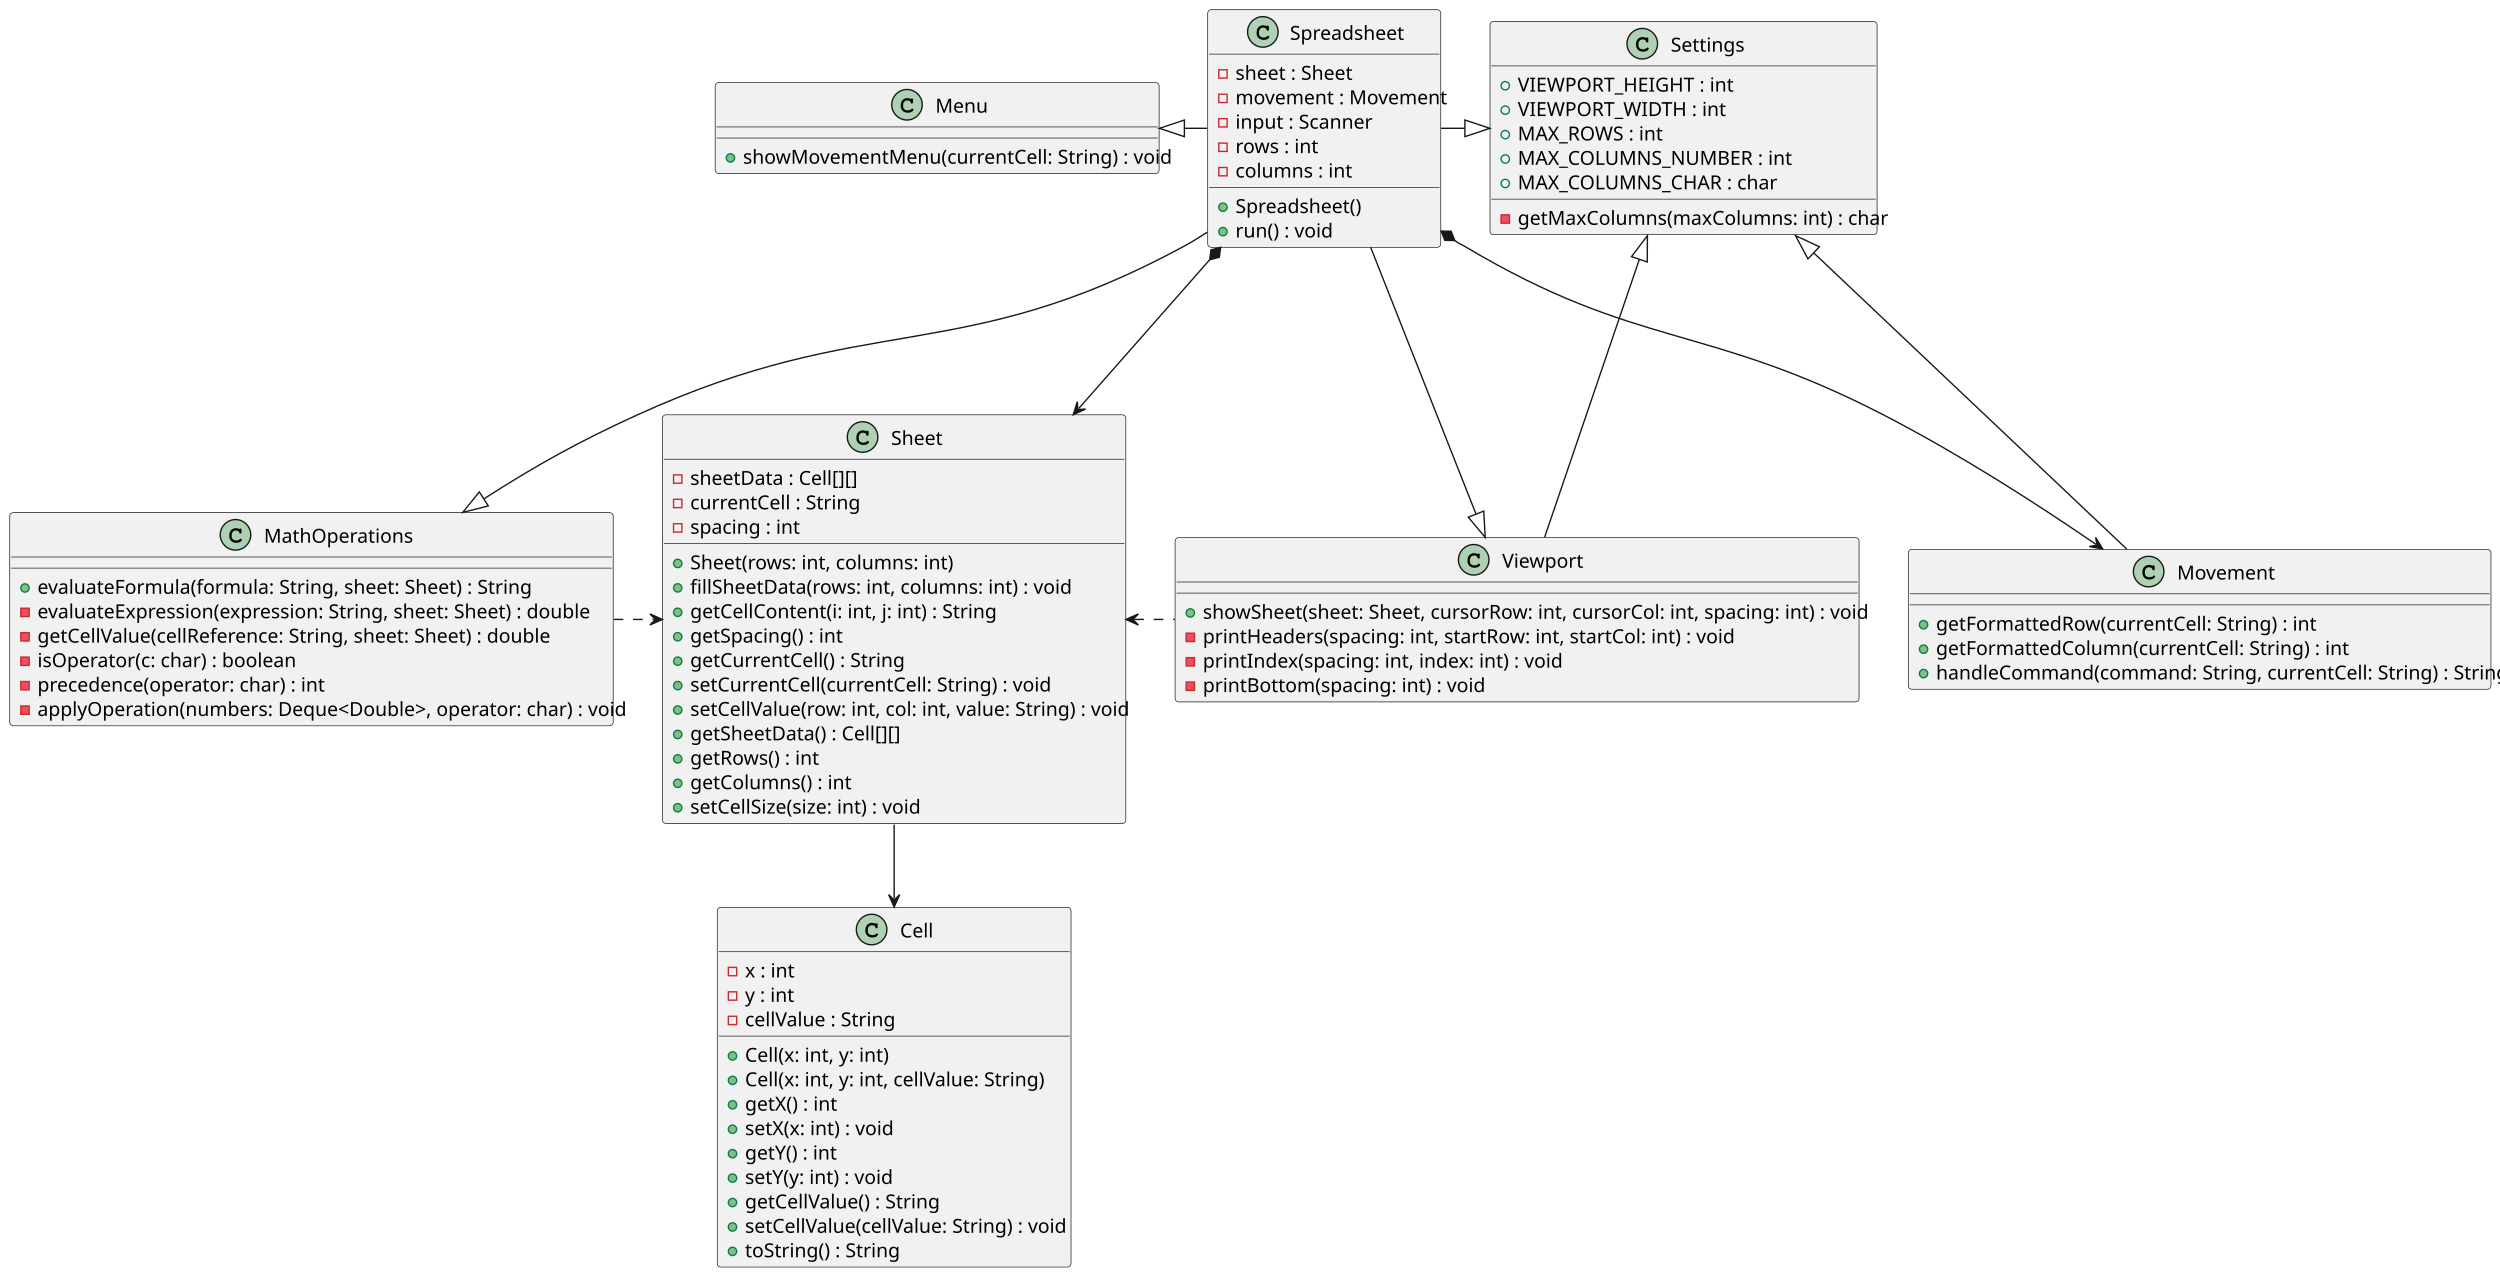
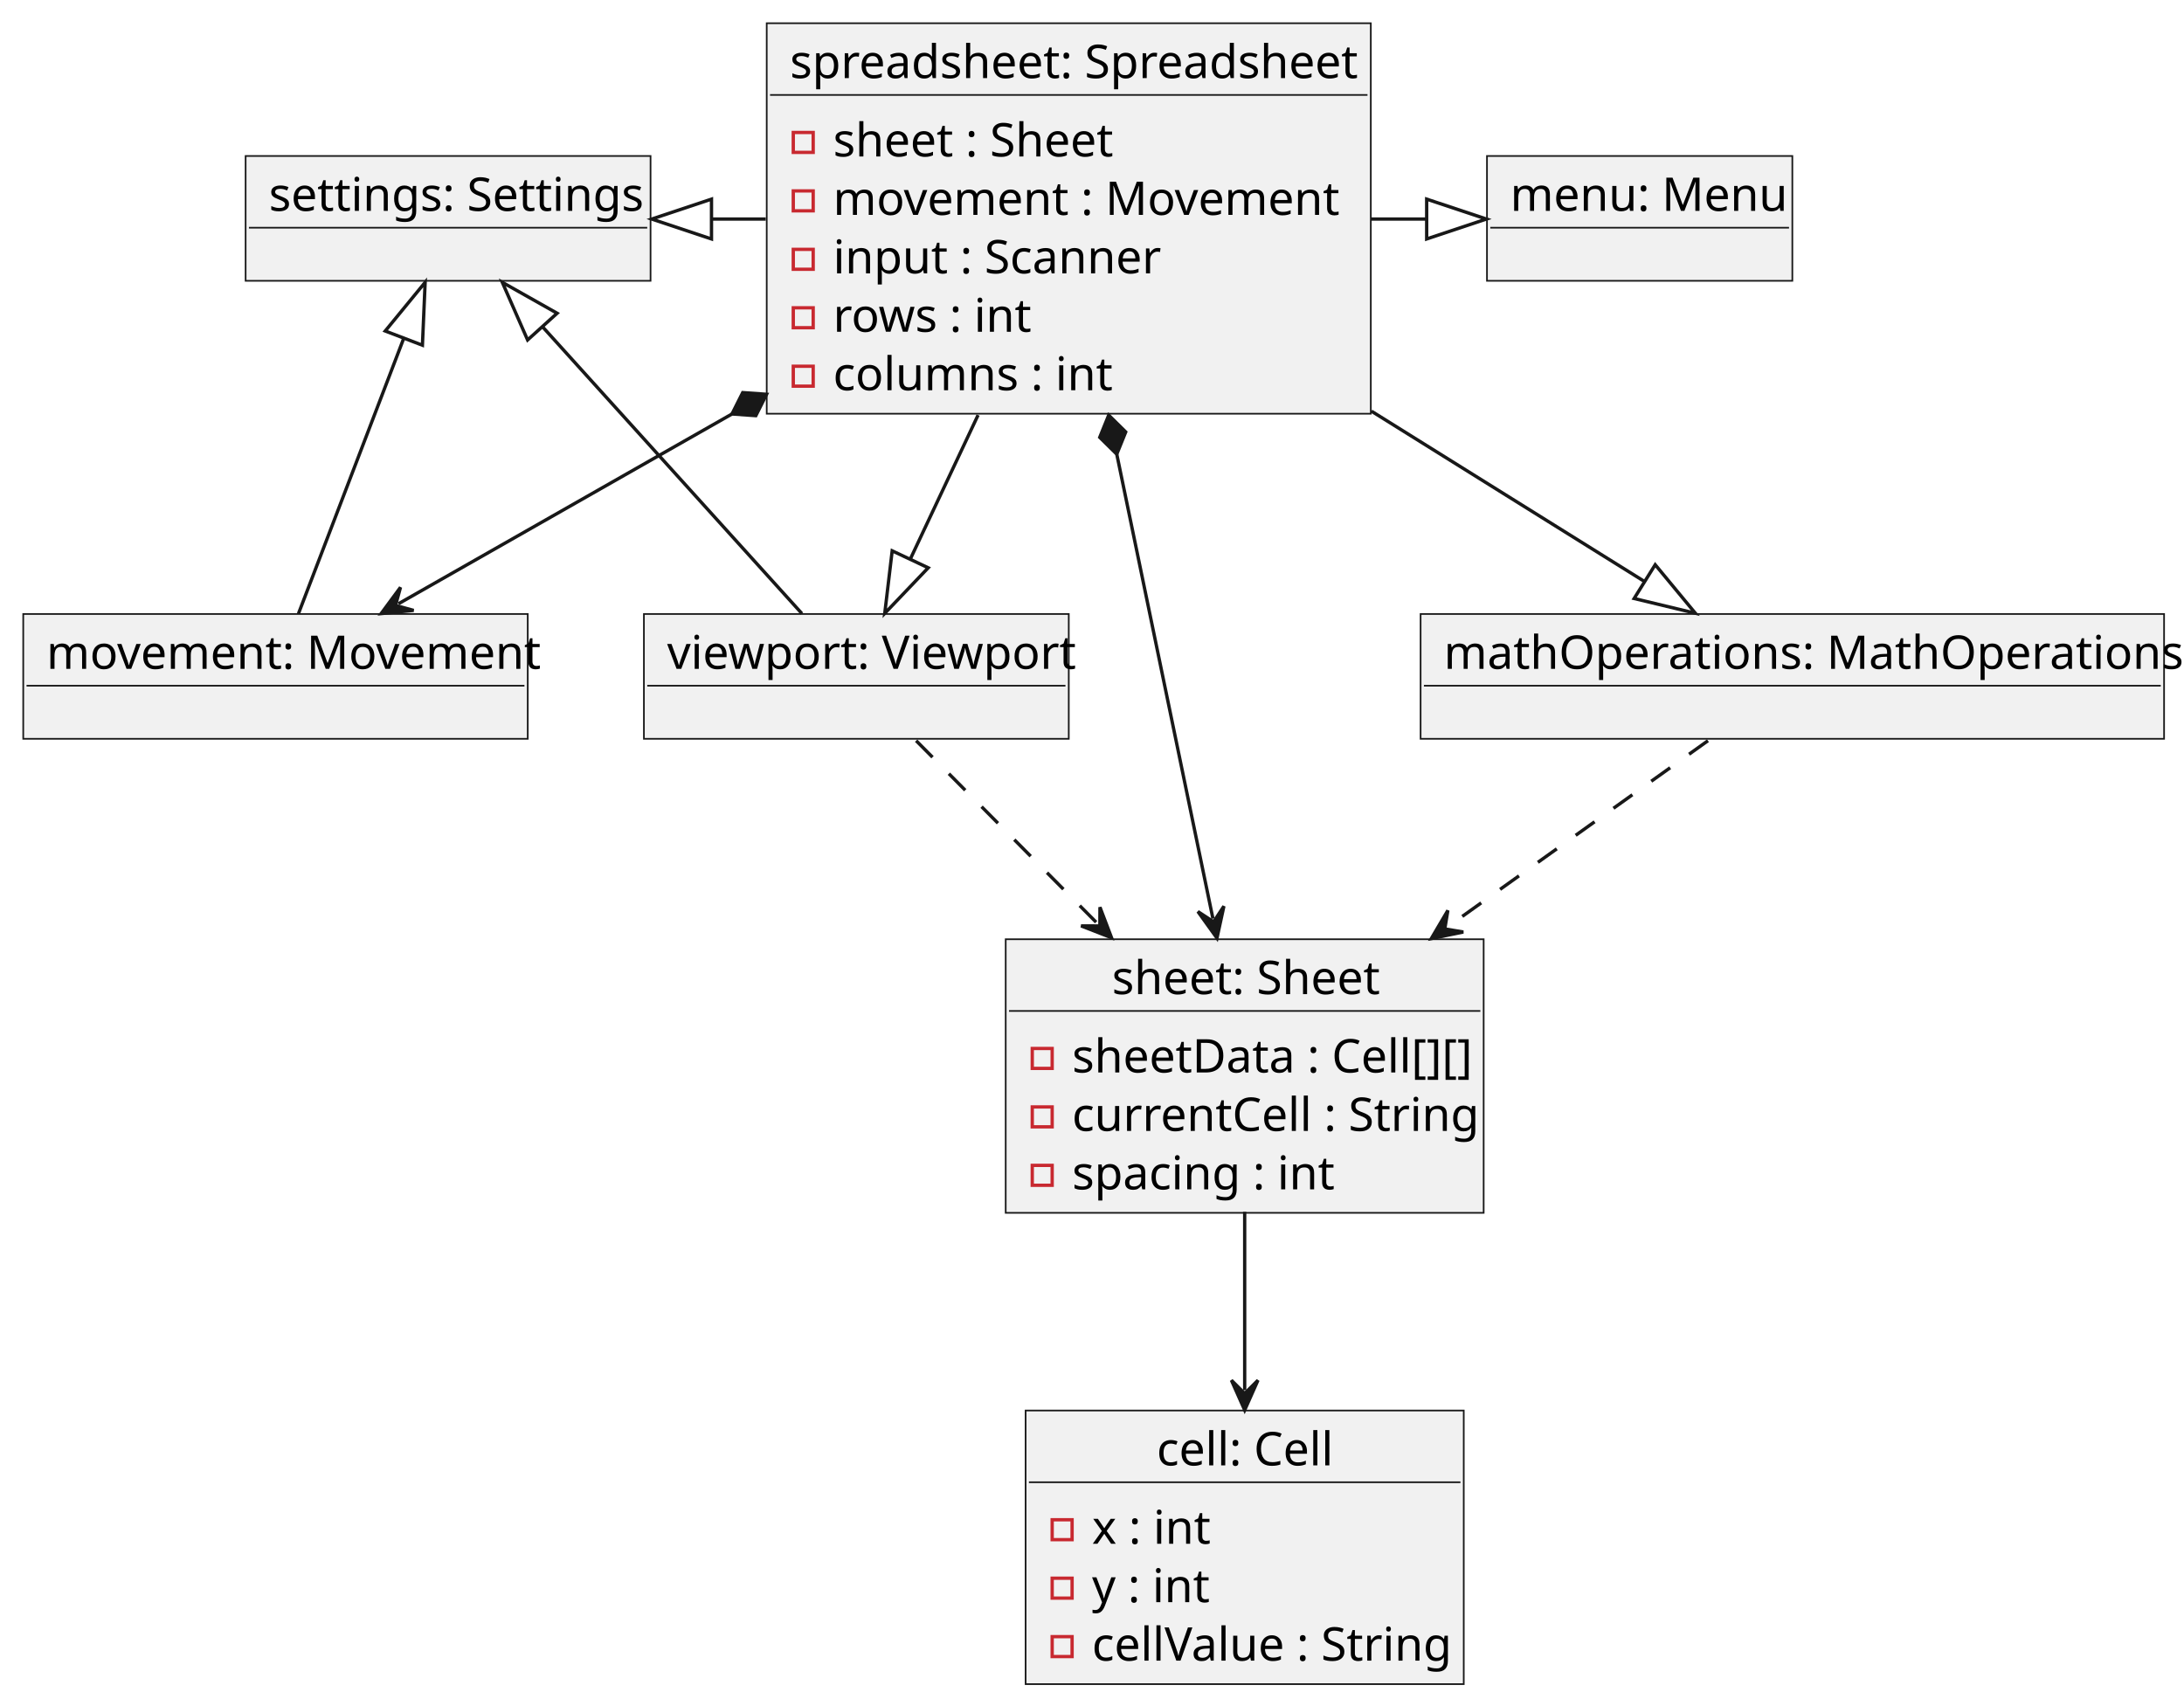
- <svg xmlns="http://www.w3.org/2000/svg" contentStyleType="text/css" height="920px" preserveAspectRatio="none" style="width:1802px;height:920px;background:#FFFFFF;" version="1.1" viewBox="0 0 1802 920" width="1802px" zoomAndPan="magnify">
+ <svg xmlns="http://www.w3.org/2000/svg" contentStyleType="text/css" height="514px" preserveAspectRatio="none" style="width:658px;height:514px;background:#FFFFFF;" version="1.1" viewBox="0 0 658 514" width="658px" zoomAndPan="magnify">
  <defs />
  <g>
-     <g id="elem_Spreadsheet">
-       <rect codeLine="2" fill="#F1F1F1" height="171.266" id="Spreadsheet" rx="2.5" ry="2.5" style="stroke:#181818;stroke-width:0.5;" width="168" x="870.5" y="7" />
-       <ellipse cx="910.25" cy="23" fill="#ADD1B2" rx="11" ry="11" style="stroke:#181818;stroke-width:1.0;" />
-       <path d="M913.016,18.875 Q913.172,18.656 913.359,18.547 Q913.547,18.438 913.766,18.438 Q914.141,18.438 914.375,18.703 Q914.609,18.953 914.609,19.562 L914.609,21.016 Q914.609,21.625 914.375,21.891 Q914.141,22.156 913.766,22.156 Q913.422,22.156 913.219,21.953 Q913.016,21.766 912.906,21.25 Q912.859,20.891 912.672,20.703 Q912.344,20.328 911.734,20.109 Q911.125,19.891 910.5,19.891 Q909.734,19.891 909.094,20.219 Q908.469,20.547 907.969,21.297 Q907.484,22.047 907.484,23.078 L907.484,24.172 Q907.484,25.406 908.375,26.234 Q909.266,27.047 910.859,27.047 Q911.797,27.047 912.453,26.797 Q912.844,26.641 913.266,26.203 Q913.531,25.938 913.672,25.859 Q913.828,25.781 914.031,25.781 Q914.359,25.781 914.609,26.047 Q914.875,26.297 914.875,26.641 Q914.875,26.984 914.531,27.391 Q914.031,27.969 913.234,28.297 Q912.156,28.75 910.859,28.75 Q909.344,28.75 908.141,28.125 Q907.156,27.625 906.469,26.562 Q905.781,25.484 905.781,24.203 L905.781,23.047 Q905.781,21.719 906.391,20.578 Q907.016,19.422 908.109,18.812 Q909.203,18.188 910.438,18.188 Q911.172,18.188 911.812,18.359 Q912.469,18.516 913.016,18.875 Z " fill="#000000" />
-       <text fill="#000000" font-family="sans-serif" font-size="14" lengthAdjust="spacing" textLength="81" x="929.75" y="28.729">Spreadsheet</text>
-       <line style="stroke:#181818;stroke-width:0.5;" x1="871.5" x2="1037.5" y1="39" y2="39" />
-       <rect fill="none" height="6" style="stroke:#C82930;stroke-width:1.0;" width="6" x="878.5" y="50.305" />
-       <text fill="#000000" font-family="sans-serif" font-size="14" lengthAdjust="spacing" textLength="84" x="890.5" y="57.533">sheet : Sheet</text>
-       <rect fill="none" height="6" style="stroke:#C82930;stroke-width:1.0;" width="6" x="878.5" y="67.914" />
-       <text fill="#000000" font-family="sans-serif" font-size="14" lengthAdjust="spacing" textLength="142" x="890.5" y="75.143">movement : Movement</text>
-       <rect fill="none" height="6" style="stroke:#C82930;stroke-width:1.0;" width="6" x="878.5" y="85.523" />
-       <text fill="#000000" font-family="sans-serif" font-size="14" lengthAdjust="spacing" textLength="96" x="890.5" y="92.752">input : Scanner</text>
-       <rect fill="none" height="6" style="stroke:#C82930;stroke-width:1.0;" width="6" x="878.5" y="103.133" />
-       <text fill="#000000" font-family="sans-serif" font-size="14" lengthAdjust="spacing" textLength="56" x="890.5" y="110.361">rows : int</text>
-       <rect fill="none" height="6" style="stroke:#C82930;stroke-width:1.0;" width="6" x="878.5" y="120.742" />
-       <text fill="#000000" font-family="sans-serif" font-size="14" lengthAdjust="spacing" textLength="79" x="890.5" y="127.971">columns : int</text>
-       <line style="stroke:#181818;stroke-width:0.5;" x1="871.5" x2="1037.5" y1="135.047" y2="135.047" />
-       <ellipse cx="881.5" cy="149.352" fill="#84BE84" rx="3" ry="3" style="stroke:#038048;stroke-width:1.0;" />
-       <text fill="#000000" font-family="sans-serif" font-size="14" lengthAdjust="spacing" textLength="91" x="890.5" y="153.58">Spreadsheet()</text>
-       <ellipse cx="881.5" cy="166.961" fill="#84BE84" rx="3" ry="3" style="stroke:#038048;stroke-width:1.0;" />
-       <text fill="#000000" font-family="sans-serif" font-size="14" lengthAdjust="spacing" textLength="69" x="890.5" y="171.19">run() : void</text>
+     <g id="elem_spreadsheet">
+       <rect fill="#F1F1F1" height="117.656" style="stroke:#181818;stroke-width:0.5;" width="182" x="231" y="7" />
+       <text fill="#000000" font-family="sans-serif" font-size="14" lengthAdjust="spacing" textLength="168" x="238" y="23.533">spreadsheet: Spreadsheet</text>
+       <line style="stroke:#181818;stroke-width:0.5;" x1="232" x2="412" y1="28.609" y2="28.609" />
+       <rect fill="none" height="6" style="stroke:#C82930;stroke-width:1.0;" width="6" x="239" y="39.914" />
+       <text fill="#000000" font-family="sans-serif" font-size="14" lengthAdjust="spacing" textLength="84" x="251" y="47.143">sheet : Sheet</text>
+       <rect fill="none" height="6" style="stroke:#C82930;stroke-width:1.0;" width="6" x="239" y="57.523" />
+       <text fill="#000000" font-family="sans-serif" font-size="14" lengthAdjust="spacing" textLength="142" x="251" y="64.752">movement : Movement</text>
+       <rect fill="none" height="6" style="stroke:#C82930;stroke-width:1.0;" width="6" x="239" y="75.133" />
+       <text fill="#000000" font-family="sans-serif" font-size="14" lengthAdjust="spacing" textLength="96" x="251" y="82.361">input : Scanner</text>
+       <rect fill="none" height="6" style="stroke:#C82930;stroke-width:1.0;" width="6" x="239" y="92.742" />
+       <text fill="#000000" font-family="sans-serif" font-size="14" lengthAdjust="spacing" textLength="56" x="251" y="99.971">rows : int</text>
+       <rect fill="none" height="6" style="stroke:#C82930;stroke-width:1.0;" width="6" x="239" y="110.352" />
+       <text fill="#000000" font-family="sans-serif" font-size="14" lengthAdjust="spacing" textLength="79" x="251" y="117.58">columns : int</text>
    </g>
-     <g id="elem_Cell">
-       <rect codeLine="12" fill="#F1F1F1" height="259.312" id="Cell" rx="2.5" ry="2.5" style="stroke:#181818;stroke-width:0.5;" width="255" x="517" y="654" />
-       <ellipse cx="628.25" cy="670" fill="#ADD1B2" rx="11" ry="11" style="stroke:#181818;stroke-width:1.0;" />
-       <path d="M631.016,665.875 Q631.172,665.656 631.359,665.547 Q631.547,665.438 631.766,665.438 Q632.141,665.438 632.375,665.703 Q632.609,665.953 632.609,666.562 L632.609,668.016 Q632.609,668.625 632.375,668.891 Q632.141,669.156 631.766,669.156 Q631.422,669.156 631.219,668.953 Q631.016,668.766 630.906,668.25 Q630.859,667.891 630.672,667.703 Q630.344,667.328 629.734,667.109 Q629.125,666.891 628.5,666.891 Q627.734,666.891 627.094,667.219 Q626.469,667.547 625.969,668.297 Q625.484,669.047 625.484,670.078 L625.484,671.172 Q625.484,672.406 626.375,673.234 Q627.266,674.047 628.859,674.047 Q629.797,674.047 630.453,673.797 Q630.844,673.641 631.266,673.203 Q631.531,672.938 631.672,672.859 Q631.828,672.781 632.031,672.781 Q632.359,672.781 632.609,673.047 Q632.875,673.297 632.875,673.641 Q632.875,673.984 632.531,674.391 Q632.031,674.969 631.234,675.297 Q630.156,675.75 628.859,675.75 Q627.344,675.75 626.141,675.125 Q625.156,674.625 624.469,673.562 Q623.781,672.484 623.781,671.203 L623.781,670.047 Q623.781,668.719 624.391,667.578 Q625.016,666.422 626.109,665.812 Q627.203,665.188 628.438,665.188 Q629.172,665.188 629.812,665.359 Q630.469,665.516 631.016,665.875 Z " fill="#000000" />
-       <text fill="#000000" font-family="sans-serif" font-size="14" lengthAdjust="spacing" textLength="24" x="648.75" y="675.729">Cell</text>
-       <line style="stroke:#181818;stroke-width:0.5;" x1="518" x2="771" y1="686" y2="686" />
-       <rect fill="none" height="6" style="stroke:#C82930;stroke-width:1.0;" width="6" x="525" y="697.305" />
-       <text fill="#000000" font-family="sans-serif" font-size="14" lengthAdjust="spacing" textLength="33" x="537" y="704.533">x : int</text>
-       <rect fill="none" height="6" style="stroke:#C82930;stroke-width:1.0;" width="6" x="525" y="714.914" />
-       <text fill="#000000" font-family="sans-serif" font-size="14" lengthAdjust="spacing" textLength="34" x="537" y="722.143">y : int</text>
-       <rect fill="none" height="6" style="stroke:#C82930;stroke-width:1.0;" width="6" x="525" y="732.523" />
-       <text fill="#000000" font-family="sans-serif" font-size="14" lengthAdjust="spacing" textLength="106" x="537" y="739.752">cellValue : String</text>
-       <line style="stroke:#181818;stroke-width:0.5;" x1="518" x2="771" y1="746.828" y2="746.828" />
-       <ellipse cx="528" cy="761.133" fill="#84BE84" rx="3" ry="3" style="stroke:#038048;stroke-width:1.0;" />
-       <text fill="#000000" font-family="sans-serif" font-size="14" lengthAdjust="spacing" textLength="101" x="537" y="765.361">Cell(x: int, y: int)</text>
-       <ellipse cx="528" cy="778.742" fill="#84BE84" rx="3" ry="3" style="stroke:#038048;stroke-width:1.0;" />
-       <text fill="#000000" font-family="sans-serif" font-size="14" lengthAdjust="spacing" textLength="211" x="537" y="782.971">Cell(x: int, y: int, cellValue: String)</text>
-       <ellipse cx="528" cy="796.352" fill="#84BE84" rx="3" ry="3" style="stroke:#038048;stroke-width:1.0;" />
-       <text fill="#000000" font-family="sans-serif" font-size="14" lengthAdjust="spacing" textLength="65" x="537" y="800.58">getX() : int</text>
-       <ellipse cx="528" cy="813.961" fill="#84BE84" rx="3" ry="3" style="stroke:#038048;stroke-width:1.0;" />
-       <text fill="#000000" font-family="sans-serif" font-size="14" lengthAdjust="spacing" textLength="104" x="537" y="818.189">setX(x: int) : void</text>
-       <ellipse cx="528" cy="831.57" fill="#84BE84" rx="3" ry="3" style="stroke:#038048;stroke-width:1.0;" />
-       <text fill="#000000" font-family="sans-serif" font-size="14" lengthAdjust="spacing" textLength="66" x="537" y="835.799">getY() : int</text>
-       <ellipse cx="528" cy="849.18" fill="#84BE84" rx="3" ry="3" style="stroke:#038048;stroke-width:1.0;" />
-       <text fill="#000000" font-family="sans-serif" font-size="14" lengthAdjust="spacing" textLength="106" x="537" y="853.408">setY(y: int) : void</text>
-       <ellipse cx="528" cy="866.789" fill="#84BE84" rx="3" ry="3" style="stroke:#038048;stroke-width:1.0;" />
-       <text fill="#000000" font-family="sans-serif" font-size="14" lengthAdjust="spacing" textLength="139" x="537" y="871.018">getCellValue() : String</text>
-       <ellipse cx="528" cy="884.398" fill="#84BE84" rx="3" ry="3" style="stroke:#038048;stroke-width:1.0;" />
-       <text fill="#000000" font-family="sans-serif" font-size="14" lengthAdjust="spacing" textLength="229" x="537" y="888.627">setCellValue(cellValue: String) : void</text>
-       <ellipse cx="528" cy="902.008" fill="#84BE84" rx="3" ry="3" style="stroke:#038048;stroke-width:1.0;" />
-       <text fill="#000000" font-family="sans-serif" font-size="14" lengthAdjust="spacing" textLength="108" x="537" y="906.236">toString() : String</text>
+     <g id="elem_cell">
+       <rect fill="#F1F1F1" height="82.438" style="stroke:#181818;stroke-width:0.5;" width="132" x="309" y="425" />
+       <text fill="#000000" font-family="sans-serif" font-size="14" lengthAdjust="spacing" textLength="53" x="348.5" y="441.533">cell: Cell</text>
+       <line style="stroke:#181818;stroke-width:0.5;" x1="310" x2="440" y1="446.609" y2="446.609" />
+       <rect fill="none" height="6" style="stroke:#C82930;stroke-width:1.0;" width="6" x="317" y="457.914" />
+       <text fill="#000000" font-family="sans-serif" font-size="14" lengthAdjust="spacing" textLength="33" x="329" y="465.143">x : int</text>
+       <rect fill="none" height="6" style="stroke:#C82930;stroke-width:1.0;" width="6" x="317" y="475.523" />
+       <text fill="#000000" font-family="sans-serif" font-size="14" lengthAdjust="spacing" textLength="34" x="329" y="482.752">y : int</text>
+       <rect fill="none" height="6" style="stroke:#C82930;stroke-width:1.0;" width="6" x="317" y="493.133" />
+       <text fill="#000000" font-family="sans-serif" font-size="14" lengthAdjust="spacing" textLength="106" x="329" y="500.361">cellValue : String</text>
    </g>
-     <g id="elem_MathOperations">
-       <rect codeLine="27" fill="#F1F1F1" height="153.656" id="MathOperations" rx="2.5" ry="2.5" style="stroke:#181818;stroke-width:0.5;" width="435" x="7" y="369.5" />
-       <ellipse cx="169.75" cy="385.5" fill="#ADD1B2" rx="11" ry="11" style="stroke:#181818;stroke-width:1.0;" />
-       <path d="M172.516,381.375 Q172.672,381.156 172.859,381.047 Q173.047,380.938 173.266,380.938 Q173.641,380.938 173.875,381.203 Q174.109,381.453 174.109,382.062 L174.109,383.516 Q174.109,384.125 173.875,384.391 Q173.641,384.656 173.266,384.656 Q172.922,384.656 172.719,384.453 Q172.516,384.266 172.406,383.75 Q172.359,383.391 172.172,383.203 Q171.844,382.828 171.234,382.609 Q170.625,382.391 170,382.391 Q169.234,382.391 168.594,382.719 Q167.969,383.047 167.469,383.797 Q166.984,384.547 166.984,385.578 L166.984,386.672 Q166.984,387.906 167.875,388.734 Q168.766,389.547 170.359,389.547 Q171.297,389.547 171.953,389.297 Q172.344,389.141 172.766,388.703 Q173.031,388.438 173.172,388.359 Q173.328,388.281 173.531,388.281 Q173.859,388.281 174.109,388.547 Q174.375,388.797 174.375,389.141 Q174.375,389.484 174.031,389.891 Q173.531,390.469 172.734,390.797 Q171.656,391.25 170.359,391.25 Q168.844,391.25 167.641,390.625 Q166.656,390.125 165.969,389.062 Q165.281,387.984 165.281,386.703 L165.281,385.547 Q165.281,384.219 165.891,383.078 Q166.516,381.922 167.609,381.312 Q168.703,380.688 169.938,380.688 Q170.672,380.688 171.312,380.859 Q171.969,381.016 172.516,381.375 Z " fill="#000000" />
-       <text fill="#000000" font-family="sans-serif" font-size="14" lengthAdjust="spacing" textLength="101" x="190.25" y="391.228">MathOperations</text>
-       <line style="stroke:#181818;stroke-width:0.5;" x1="8" x2="441" y1="401.5" y2="401.5" />
-       <line style="stroke:#181818;stroke-width:0.5;" x1="8" x2="441" y1="409.5" y2="409.5" />
-       <ellipse cx="18" cy="423.805" fill="#84BE84" rx="3" ry="3" style="stroke:#038048;stroke-width:1.0;" />
-       <text fill="#000000" font-family="sans-serif" font-size="14" lengthAdjust="spacing" textLength="345" x="27" y="428.033">evaluateFormula(formula: String, sheet: Sheet) : String</text>
-       <rect fill="#F24D5C" height="6" style="stroke:#C82930;stroke-width:1.0;" width="6" x="15" y="438.414" />
-       <text fill="#000000" font-family="sans-serif" font-size="14" lengthAdjust="spacing" textLength="389" x="27" y="445.643">evaluateExpression(expression: String, sheet: Sheet) : double</text>
-       <rect fill="#F24D5C" height="6" style="stroke:#C82930;stroke-width:1.0;" width="6" x="15" y="456.023" />
-       <text fill="#000000" font-family="sans-serif" font-size="14" lengthAdjust="spacing" textLength="365" x="27" y="463.252">getCellValue(cellReference: String, sheet: Sheet) : double</text>
-       <rect fill="#F24D5C" height="6" style="stroke:#C82930;stroke-width:1.0;" width="6" x="15" y="473.633" />
-       <text fill="#000000" font-family="sans-serif" font-size="14" lengthAdjust="spacing" textLength="183" x="27" y="480.861">isOperator(c: char) : boolean</text>
-       <rect fill="#F24D5C" height="6" style="stroke:#C82930;stroke-width:1.0;" width="6" x="15" y="491.242" />
-       <text fill="#000000" font-family="sans-serif" font-size="14" lengthAdjust="spacing" textLength="202" x="27" y="498.471">precedence(operator: char) : int</text>
-       <rect fill="#F24D5C" height="6" style="stroke:#C82930;stroke-width:1.0;" width="6" x="15" y="508.852" />
-       <text fill="#000000" font-family="sans-serif" font-size="14" lengthAdjust="spacing" textLength="409" x="27" y="516.08">applyOperation(numbers: Deque&lt;Double&gt;, operator: char) : void</text>
+     <g id="elem_mathOperations">
+       <rect fill="#F1F1F1" height="37.609" style="stroke:#181818;stroke-width:0.5;" width="224" x="428" y="185" />
+       <text fill="#000000" font-family="sans-serif" font-size="14" lengthAdjust="spacing" textLength="210" x="435" y="201.533">mathOperations: MathOperations</text>
+       <line style="stroke:#181818;stroke-width:0.5;" x1="429" x2="651" y1="206.609" y2="206.609" />
    </g>
-     <g id="elem_Menu">
-       <rect codeLine="36" fill="#F1F1F1" height="65.609" id="Menu" rx="2.5" ry="2.5" style="stroke:#181818;stroke-width:0.5;" width="320" x="515.5" y="59.5" />
-       <ellipse cx="653.75" cy="75.5" fill="#ADD1B2" rx="11" ry="11" style="stroke:#181818;stroke-width:1.0;" />
-       <path d="M656.516,71.375 Q656.672,71.156 656.859,71.047 Q657.047,70.938 657.266,70.938 Q657.641,70.938 657.875,71.203 Q658.109,71.453 658.109,72.062 L658.109,73.516 Q658.109,74.125 657.875,74.391 Q657.641,74.656 657.266,74.656 Q656.922,74.656 656.719,74.453 Q656.516,74.266 656.406,73.75 Q656.359,73.391 656.172,73.203 Q655.844,72.828 655.234,72.609 Q654.625,72.391 654,72.391 Q653.234,72.391 652.594,72.719 Q651.969,73.047 651.469,73.797 Q650.984,74.547 650.984,75.578 L650.984,76.672 Q650.984,77.906 651.875,78.734 Q652.766,79.547 654.359,79.547 Q655.297,79.547 655.953,79.297 Q656.344,79.141 656.766,78.703 Q657.031,78.438 657.172,78.359 Q657.328,78.281 657.531,78.281 Q657.859,78.281 658.109,78.547 Q658.375,78.797 658.375,79.141 Q658.375,79.484 658.031,79.891 Q657.531,80.469 656.734,80.797 Q655.656,81.25 654.359,81.25 Q652.844,81.25 651.641,80.625 Q650.656,80.125 649.969,79.062 Q649.281,77.984 649.281,76.703 L649.281,75.547 Q649.281,74.219 649.891,73.078 Q650.516,71.922 651.609,71.312 Q652.703,70.688 653.938,70.688 Q654.672,70.688 655.312,70.859 Q655.969,71.016 656.516,71.375 Z " fill="#000000" />
-       <text fill="#000000" font-family="sans-serif" font-size="14" lengthAdjust="spacing" textLength="35" x="674.25" y="81.228">Menu</text>
-       <line style="stroke:#181818;stroke-width:0.5;" x1="516.5" x2="834.5" y1="91.5" y2="91.5" />
-       <line style="stroke:#181818;stroke-width:0.5;" x1="516.5" x2="834.5" y1="99.5" y2="99.5" />
-       <ellipse cx="526.5" cy="113.805" fill="#84BE84" rx="3" ry="3" style="stroke:#038048;stroke-width:1.0;" />
-       <text fill="#000000" font-family="sans-serif" font-size="14" lengthAdjust="spacing" textLength="294" x="535.5" y="118.033">showMovementMenu(currentCell: String) : void</text>
+     <g id="elem_menu">
+       <rect fill="#F1F1F1" height="37.609" style="stroke:#181818;stroke-width:0.5;" width="92" x="448" y="47" />
+       <text fill="#000000" font-family="sans-serif" font-size="14" lengthAdjust="spacing" textLength="78" x="455" y="63.533">menu: Menu</text>
+       <line style="stroke:#181818;stroke-width:0.5;" x1="449" x2="539" y1="68.609" y2="68.609" />
    </g>
-     <g id="elem_Movement">
-       <rect codeLine="40" fill="#F1F1F1" height="100.828" id="Movement" rx="2.5" ry="2.5" style="stroke:#181818;stroke-width:0.5;" width="420" x="1375.5" y="396" />
-       <ellipse cx="1548.75" cy="412" fill="#ADD1B2" rx="11" ry="11" style="stroke:#181818;stroke-width:1.0;" />
-       <path d="M1551.516,407.875 Q1551.672,407.656 1551.859,407.547 Q1552.047,407.438 1552.266,407.438 Q1552.641,407.438 1552.875,407.703 Q1553.109,407.953 1553.109,408.562 L1553.109,410.016 Q1553.109,410.625 1552.875,410.891 Q1552.641,411.156 1552.266,411.156 Q1551.922,411.156 1551.719,410.953 Q1551.516,410.766 1551.406,410.25 Q1551.359,409.891 1551.172,409.703 Q1550.844,409.328 1550.234,409.109 Q1549.625,408.891 1549,408.891 Q1548.234,408.891 1547.594,409.219 Q1546.969,409.547 1546.469,410.297 Q1545.984,411.047 1545.984,412.078 L1545.984,413.172 Q1545.984,414.406 1546.875,415.234 Q1547.766,416.047 1549.359,416.047 Q1550.297,416.047 1550.953,415.797 Q1551.344,415.641 1551.766,415.203 Q1552.031,414.938 1552.172,414.859 Q1552.328,414.781 1552.531,414.781 Q1552.859,414.781 1553.109,415.047 Q1553.375,415.297 1553.375,415.641 Q1553.375,415.984 1553.031,416.391 Q1552.531,416.969 1551.734,417.297 Q1550.656,417.75 1549.359,417.75 Q1547.844,417.75 1546.641,417.125 Q1545.656,416.625 1544.969,415.562 Q1544.281,414.484 1544.281,413.203 L1544.281,412.047 Q1544.281,410.719 1544.891,409.578 Q1545.516,408.422 1546.609,407.812 Q1547.703,407.188 1548.938,407.188 Q1549.672,407.188 1550.312,407.359 Q1550.969,407.516 1551.516,407.875 Z " fill="#000000" />
-       <text fill="#000000" font-family="sans-serif" font-size="14" lengthAdjust="spacing" textLength="65" x="1569.25" y="417.728">Movement</text>
-       <line style="stroke:#181818;stroke-width:0.5;" x1="1376.5" x2="1794.5" y1="428" y2="428" />
-       <line style="stroke:#181818;stroke-width:0.5;" x1="1376.5" x2="1794.5" y1="436" y2="436" />
-       <ellipse cx="1386.5" cy="450.305" fill="#84BE84" rx="3" ry="3" style="stroke:#038048;stroke-width:1.0;" />
-       <text fill="#000000" font-family="sans-serif" font-size="14" lengthAdjust="spacing" textLength="263" x="1395.5" y="454.533">getFormattedRow(currentCell: String) : int</text>
-       <ellipse cx="1386.5" cy="467.914" fill="#84BE84" rx="3" ry="3" style="stroke:#038048;stroke-width:1.0;" />
-       <text fill="#000000" font-family="sans-serif" font-size="14" lengthAdjust="spacing" textLength="284" x="1395.5" y="472.143">getFormattedColumn(currentCell: String) : int</text>
-       <ellipse cx="1386.5" cy="485.523" fill="#84BE84" rx="3" ry="3" style="stroke:#038048;stroke-width:1.0;" />
-       <text fill="#000000" font-family="sans-serif" font-size="14" lengthAdjust="spacing" textLength="394" x="1395.5" y="489.752">handleCommand(command: String, currentCell: String) : String</text>
+     <g id="elem_movement">
+       <rect fill="#F1F1F1" height="37.609" style="stroke:#181818;stroke-width:0.5;" width="152" x="7" y="185" />
+       <text fill="#000000" font-family="sans-serif" font-size="14" lengthAdjust="spacing" textLength="138" x="14" y="201.533">movement: Movement</text>
+       <line style="stroke:#181818;stroke-width:0.5;" x1="8" x2="158" y1="206.609" y2="206.609" />
    </g>
-     <g id="elem_Settings">
-       <rect codeLine="46" fill="#F1F1F1" height="153.656" id="Settings" rx="2.5" ry="2.5" style="stroke:#181818;stroke-width:0.5;" width="279" x="1074" y="15.5" />
-       <ellipse cx="1183.75" cy="31.5" fill="#ADD1B2" rx="11" ry="11" style="stroke:#181818;stroke-width:1.0;" />
-       <path d="M1186.516,27.375 Q1186.672,27.156 1186.859,27.047 Q1187.047,26.938 1187.266,26.938 Q1187.641,26.938 1187.875,27.203 Q1188.109,27.453 1188.109,28.062 L1188.109,29.516 Q1188.109,30.125 1187.875,30.391 Q1187.641,30.656 1187.266,30.656 Q1186.922,30.656 1186.719,30.453 Q1186.516,30.266 1186.406,29.75 Q1186.359,29.391 1186.172,29.203 Q1185.844,28.828 1185.234,28.609 Q1184.625,28.391 1184,28.391 Q1183.234,28.391 1182.594,28.719 Q1181.969,29.047 1181.469,29.797 Q1180.984,30.547 1180.984,31.578 L1180.984,32.672 Q1180.984,33.906 1181.875,34.734 Q1182.766,35.547 1184.359,35.547 Q1185.297,35.547 1185.953,35.297 Q1186.344,35.141 1186.766,34.703 Q1187.031,34.438 1187.172,34.359 Q1187.328,34.281 1187.531,34.281 Q1187.859,34.281 1188.109,34.547 Q1188.375,34.797 1188.375,35.141 Q1188.375,35.484 1188.031,35.891 Q1187.531,36.469 1186.734,36.797 Q1185.656,37.25 1184.359,37.25 Q1182.844,37.25 1181.641,36.625 Q1180.656,36.125 1179.969,35.062 Q1179.281,33.984 1179.281,32.703 L1179.281,31.547 Q1179.281,30.219 1179.891,29.078 Q1180.516,27.922 1181.609,27.312 Q1182.703,26.688 1183.938,26.688 Q1184.672,26.688 1185.312,26.859 Q1185.969,27.016 1186.516,27.375 Z " fill="#000000" />
-       <text fill="#000000" font-family="sans-serif" font-size="14" lengthAdjust="spacing" textLength="51" x="1204.25" y="37.228">Settings</text>
-       <line style="stroke:#181818;stroke-width:0.5;" x1="1075" x2="1352" y1="47.5" y2="47.5" />
-       <ellipse cx="1085" cy="61.805" fill="none" rx="3" ry="3" style="stroke:#038048;stroke-width:1.0;" />
-       <text fill="#000000" font-family="sans-serif" font-size="14" lengthAdjust="spacing" textLength="158" x="1094" y="66.033">VIEWPORT_HEIGHT : int</text>
-       <ellipse cx="1085" cy="79.414" fill="none" rx="3" ry="3" style="stroke:#038048;stroke-width:1.0;" />
-       <text fill="#000000" font-family="sans-serif" font-size="14" lengthAdjust="spacing" textLength="152" x="1094" y="83.643">VIEWPORT_WIDTH : int</text>
-       <ellipse cx="1085" cy="97.023" fill="none" rx="3" ry="3" style="stroke:#038048;stroke-width:1.0;" />
-       <text fill="#000000" font-family="sans-serif" font-size="14" lengthAdjust="spacing" textLength="106" x="1094" y="101.252">MAX_ROWS : int</text>
-       <ellipse cx="1085" cy="114.633" fill="none" rx="3" ry="3" style="stroke:#038048;stroke-width:1.0;" />
-       <text fill="#000000" font-family="sans-serif" font-size="14" lengthAdjust="spacing" textLength="195" x="1094" y="118.861">MAX_COLUMNS_NUMBER : int</text>
-       <ellipse cx="1085" cy="132.242" fill="none" rx="3" ry="3" style="stroke:#038048;stroke-width:1.0;" />
-       <text fill="#000000" font-family="sans-serif" font-size="14" lengthAdjust="spacing" textLength="189" x="1094" y="136.471">MAX_COLUMNS_CHAR : char</text>
-       <line style="stroke:#181818;stroke-width:0.5;" x1="1075" x2="1352" y1="143.547" y2="143.547" />
-       <rect fill="#F24D5C" height="6" style="stroke:#C82930;stroke-width:1.0;" width="6" x="1082" y="154.852" />
-       <text fill="#000000" font-family="sans-serif" font-size="14" lengthAdjust="spacing" textLength="253" x="1094" y="162.08">getMaxColumns(maxColumns: int) : char</text>
+     <g id="elem_settings">
+       <rect fill="#F1F1F1" height="37.609" style="stroke:#181818;stroke-width:0.5;" width="122" x="74" y="47" />
+       <text fill="#000000" font-family="sans-serif" font-size="14" lengthAdjust="spacing" textLength="108" x="81" y="63.533">settings: Settings</text>
+       <line style="stroke:#181818;stroke-width:0.5;" x1="75" x2="195" y1="68.609" y2="68.609" />
    </g>
-     <g id="elem_Sheet">
-       <rect codeLine="55" fill="#F1F1F1" height="294.531" id="Sheet" rx="2.5" ry="2.5" style="stroke:#181818;stroke-width:0.5;" width="334" x="477.5" y="299" />
-       <ellipse cx="621.75" cy="315" fill="#ADD1B2" rx="11" ry="11" style="stroke:#181818;stroke-width:1.0;" />
-       <path d="M624.516,310.875 Q624.672,310.656 624.859,310.547 Q625.047,310.438 625.266,310.438 Q625.641,310.438 625.875,310.703 Q626.109,310.953 626.109,311.562 L626.109,313.016 Q626.109,313.625 625.875,313.891 Q625.641,314.156 625.266,314.156 Q624.922,314.156 624.719,313.953 Q624.516,313.766 624.406,313.25 Q624.359,312.891 624.172,312.703 Q623.844,312.328 623.234,312.109 Q622.625,311.891 622,311.891 Q621.234,311.891 620.594,312.219 Q619.969,312.547 619.469,313.297 Q618.984,314.047 618.984,315.078 L618.984,316.172 Q618.984,317.406 619.875,318.234 Q620.766,319.047 622.359,319.047 Q623.297,319.047 623.953,318.797 Q624.344,318.641 624.766,318.203 Q625.031,317.938 625.172,317.859 Q625.328,317.781 625.531,317.781 Q625.859,317.781 626.109,318.047 Q626.375,318.297 626.375,318.641 Q626.375,318.984 626.031,319.391 Q625.531,319.969 624.734,320.297 Q623.656,320.75 622.359,320.75 Q620.844,320.75 619.641,320.125 Q618.656,319.625 617.969,318.562 Q617.281,317.484 617.281,316.203 L617.281,315.047 Q617.281,313.719 617.891,312.578 Q618.516,311.422 619.609,310.812 Q620.703,310.188 621.938,310.188 Q622.672,310.188 623.312,310.359 Q623.969,310.516 624.516,310.875 Z " fill="#000000" />
-       <text fill="#000000" font-family="sans-serif" font-size="14" lengthAdjust="spacing" textLength="37" x="642.25" y="320.728">Sheet</text>
-       <line style="stroke:#181818;stroke-width:0.5;" x1="478.5" x2="810.5" y1="331" y2="331" />
-       <rect fill="none" height="6" style="stroke:#C82930;stroke-width:1.0;" width="6" x="485.5" y="342.305" />
-       <text fill="#000000" font-family="sans-serif" font-size="14" lengthAdjust="spacing" textLength="117" x="497.5" y="349.533">sheetData : Cell[][]</text>
-       <rect fill="none" height="6" style="stroke:#C82930;stroke-width:1.0;" width="6" x="485.5" y="359.914" />
-       <text fill="#000000" font-family="sans-serif" font-size="14" lengthAdjust="spacing" textLength="118" x="497.5" y="367.143">currentCell : String</text>
-       <rect fill="none" height="6" style="stroke:#C82930;stroke-width:1.0;" width="6" x="485.5" y="377.523" />
-       <text fill="#000000" font-family="sans-serif" font-size="14" lengthAdjust="spacing" textLength="76" x="497.5" y="384.752">spacing : int</text>
-       <line style="stroke:#181818;stroke-width:0.5;" x1="478.5" x2="810.5" y1="391.828" y2="391.828" />
-       <ellipse cx="488.5" cy="406.133" fill="#84BE84" rx="3" ry="3" style="stroke:#038048;stroke-width:1.0;" />
-       <text fill="#000000" font-family="sans-serif" font-size="14" lengthAdjust="spacing" textLength="182" x="497.5" y="410.361">Sheet(rows: int, columns: int)</text>
-       <ellipse cx="488.5" cy="423.742" fill="#84BE84" rx="3" ry="3" style="stroke:#038048;stroke-width:1.0;" />
-       <text fill="#000000" font-family="sans-serif" font-size="14" lengthAdjust="spacing" textLength="263" x="497.5" y="427.971">fillSheetData(rows: int, columns: int) : void</text>
-       <ellipse cx="488.5" cy="441.352" fill="#84BE84" rx="3" ry="3" style="stroke:#038048;stroke-width:1.0;" />
-       <text fill="#000000" font-family="sans-serif" font-size="14" lengthAdjust="spacing" textLength="213" x="497.5" y="445.58">getCellContent(i: int, j: int) : String</text>
-       <ellipse cx="488.5" cy="458.961" fill="#84BE84" rx="3" ry="3" style="stroke:#038048;stroke-width:1.0;" />
-       <text fill="#000000" font-family="sans-serif" font-size="14" lengthAdjust="spacing" textLength="108" x="497.5" y="463.19">getSpacing() : int</text>
-       <ellipse cx="488.5" cy="476.57" fill="#84BE84" rx="3" ry="3" style="stroke:#038048;stroke-width:1.0;" />
-       <text fill="#000000" font-family="sans-serif" font-size="14" lengthAdjust="spacing" textLength="151" x="497.5" y="480.799">getCurrentCell() : String</text>
-       <ellipse cx="488.5" cy="494.18" fill="#84BE84" rx="3" ry="3" style="stroke:#038048;stroke-width:1.0;" />
-       <text fill="#000000" font-family="sans-serif" font-size="14" lengthAdjust="spacing" textLength="253" x="497.5" y="498.408">setCurrentCell(currentCell: String) : void</text>
-       <ellipse cx="488.5" cy="511.789" fill="#84BE84" rx="3" ry="3" style="stroke:#038048;stroke-width:1.0;" />
-       <text fill="#000000" font-family="sans-serif" font-size="14" lengthAdjust="spacing" textLength="308" x="497.5" y="516.018">setCellValue(row: int, col: int, value: String) : void</text>
-       <ellipse cx="488.5" cy="529.398" fill="#84BE84" rx="3" ry="3" style="stroke:#038048;stroke-width:1.0;" />
-       <text fill="#000000" font-family="sans-serif" font-size="14" lengthAdjust="spacing" textLength="149" x="497.5" y="533.627">getSheetData() : Cell[][]</text>
-       <ellipse cx="488.5" cy="547.008" fill="#84BE84" rx="3" ry="3" style="stroke:#038048;stroke-width:1.0;" />
-       <text fill="#000000" font-family="sans-serif" font-size="14" lengthAdjust="spacing" textLength="91" x="497.5" y="551.236">getRows() : int</text>
-       <ellipse cx="488.5" cy="564.617" fill="#84BE84" rx="3" ry="3" style="stroke:#038048;stroke-width:1.0;" />
-       <text fill="#000000" font-family="sans-serif" font-size="14" lengthAdjust="spacing" textLength="112" x="497.5" y="568.846">getColumns() : int</text>
-       <ellipse cx="488.5" cy="582.227" fill="#84BE84" rx="3" ry="3" style="stroke:#038048;stroke-width:1.0;" />
-       <text fill="#000000" font-family="sans-serif" font-size="14" lengthAdjust="spacing" textLength="164" x="497.5" y="586.455">setCellSize(size: int) : void</text>
+     <g id="elem_sheet">
+       <rect fill="#F1F1F1" height="82.438" style="stroke:#181818;stroke-width:0.5;" width="144" x="303" y="283" />
+       <text fill="#000000" font-family="sans-serif" font-size="14" lengthAdjust="spacing" textLength="80" x="335" y="299.533">sheet: Sheet</text>
+       <line style="stroke:#181818;stroke-width:0.5;" x1="304" x2="446" y1="304.609" y2="304.609" />
+       <rect fill="none" height="6" style="stroke:#C82930;stroke-width:1.0;" width="6" x="311" y="315.914" />
+       <text fill="#000000" font-family="sans-serif" font-size="14" lengthAdjust="spacing" textLength="117" x="323" y="323.143">sheetData : Cell[][]</text>
+       <rect fill="none" height="6" style="stroke:#C82930;stroke-width:1.0;" width="6" x="311" y="333.523" />
+       <text fill="#000000" font-family="sans-serif" font-size="14" lengthAdjust="spacing" textLength="118" x="323" y="340.752">currentCell : String</text>
+       <rect fill="none" height="6" style="stroke:#C82930;stroke-width:1.0;" width="6" x="311" y="351.133" />
+       <text fill="#000000" font-family="sans-serif" font-size="14" lengthAdjust="spacing" textLength="76" x="323" y="358.361">spacing : int</text>
    </g>
-     <g id="elem_Viewport">
-       <rect codeLine="72" fill="#F1F1F1" height="118.438" id="Viewport" rx="2.5" ry="2.5" style="stroke:#181818;stroke-width:0.5;" width="493" x="847" y="387.5" />
-       <ellipse cx="1062.25" cy="403.5" fill="#ADD1B2" rx="11" ry="11" style="stroke:#181818;stroke-width:1.0;" />
-       <path d="M1065.016,399.375 Q1065.172,399.156 1065.359,399.047 Q1065.547,398.938 1065.766,398.938 Q1066.141,398.938 1066.375,399.203 Q1066.609,399.453 1066.609,400.062 L1066.609,401.516 Q1066.609,402.125 1066.375,402.391 Q1066.141,402.656 1065.766,402.656 Q1065.422,402.656 1065.219,402.453 Q1065.016,402.266 1064.906,401.75 Q1064.859,401.391 1064.672,401.203 Q1064.344,400.828 1063.734,400.609 Q1063.125,400.391 1062.5,400.391 Q1061.734,400.391 1061.094,400.719 Q1060.469,401.047 1059.969,401.797 Q1059.484,402.547 1059.484,403.578 L1059.484,404.672 Q1059.484,405.906 1060.375,406.734 Q1061.266,407.547 1062.859,407.547 Q1063.797,407.547 1064.453,407.297 Q1064.844,407.141 1065.266,406.703 Q1065.531,406.438 1065.672,406.359 Q1065.828,406.281 1066.031,406.281 Q1066.359,406.281 1066.609,406.547 Q1066.875,406.797 1066.875,407.141 Q1066.875,407.484 1066.531,407.891 Q1066.031,408.469 1065.234,408.797 Q1064.156,409.25 1062.859,409.25 Q1061.344,409.25 1060.141,408.625 Q1059.156,408.125 1058.469,407.062 Q1057.781,405.984 1057.781,404.703 L1057.781,403.547 Q1057.781,402.219 1058.391,401.078 Q1059.016,399.922 1060.109,399.312 Q1061.203,398.688 1062.438,398.688 Q1063.172,398.688 1063.812,398.859 Q1064.469,399.016 1065.016,399.375 Z " fill="#000000" />
-       <text fill="#000000" font-family="sans-serif" font-size="14" lengthAdjust="spacing" textLength="54" x="1082.75" y="409.228">Viewport</text>
-       <line style="stroke:#181818;stroke-width:0.5;" x1="848" x2="1339" y1="419.5" y2="419.5" />
-       <line style="stroke:#181818;stroke-width:0.5;" x1="848" x2="1339" y1="427.5" y2="427.5" />
-       <ellipse cx="858" cy="441.805" fill="#84BE84" rx="3" ry="3" style="stroke:#038048;stroke-width:1.0;" />
-       <text fill="#000000" font-family="sans-serif" font-size="14" lengthAdjust="spacing" textLength="467" x="867" y="446.033">showSheet(sheet: Sheet, cursorRow: int, cursorCol: int, spacing: int) : void</text>
-       <rect fill="#F24D5C" height="6" style="stroke:#C82930;stroke-width:1.0;" width="6" x="855" y="456.414" />
-       <text fill="#000000" font-family="sans-serif" font-size="14" lengthAdjust="spacing" textLength="367" x="867" y="463.643">printHeaders(spacing: int, startRow: int, startCol: int) : void</text>
-       <rect fill="#F24D5C" height="6" style="stroke:#C82930;stroke-width:1.0;" width="6" x="855" y="474.023" />
-       <text fill="#000000" font-family="sans-serif" font-size="14" lengthAdjust="spacing" textLength="245" x="867" y="481.252">printIndex(spacing: int, index: int) : void</text>
-       <rect fill="#F24D5C" height="6" style="stroke:#C82930;stroke-width:1.0;" width="6" x="855" y="491.633" />
-       <text fill="#000000" font-family="sans-serif" font-size="14" lengthAdjust="spacing" textLength="192" x="867" y="498.861">printBottom(spacing: int) : void</text>
+     <g id="elem_viewport">
+       <rect fill="#F1F1F1" height="37.609" style="stroke:#181818;stroke-width:0.5;" width="128" x="194" y="185" />
+       <text fill="#000000" font-family="sans-serif" font-size="14" lengthAdjust="spacing" textLength="114" x="201" y="201.533">viewport: Viewport</text>
+       <line style="stroke:#181818;stroke-width:0.5;" x1="195" x2="321" y1="206.609" y2="206.609" />
    </g>
-     <g id="link_Spreadsheet_Sheet">
-       <path codeLine="79" d="M871.919,187.266 C840.029,223.476 813.765,253.297 777.545,294.427 " fill="none" id="Spreadsheet-Sheet" style="stroke:#181818;stroke-width:1.0;" />
-       <polygon fill="#181818" points="879.85,178.26,872.883,180.119,871.919,187.266,878.886,185.406,879.85,178.26" style="stroke:#181818;stroke-width:1.0;" />
-       <polygon fill="#181818" points="773.58,298.93,782.53,294.819,776.885,295.178,776.526,289.532,773.58,298.93" style="stroke:#181818;stroke-width:1.0;" />
+     <g id="link_spreadsheet_sheet">
+       <path codeLine="32" d="M336.461,136.841 C346.411,184.931 356.653,234.395 365.433,276.785 " fill="none" id="spreadsheet-sheet" style="stroke:#181818;stroke-width:1.0;" />
+       <polygon fill="#181818" points="334.03,125.09,331.329,131.776,336.461,136.841,339.163,130.155,334.03,125.09" style="stroke:#181818;stroke-width:1.0;" />
+       <polygon fill="#181818" points="366.65,282.66,368.741,273.036,365.636,277.764,360.908,274.658,366.65,282.66" style="stroke:#181818;stroke-width:1.0;" />
    </g>
-     <g id="link_Spreadsheet_Movement">
-       <path codeLine="80" d="M1048.626,173.385 C1054.486,177.455 1050.57,174.47 1056.5,178 C1180.39,251.76 1229.39,232.85 1357.5,299 C1412.68,327.5 1466.629,362.171 1510.728,392.351 " fill="none" id="Spreadsheet-Movement" style="stroke:#181818;stroke-width:1.0;" />
-       <polygon fill="#181818" points="1038.77,166.54,1041.416,173.248,1048.626,173.385,1045.98,166.677,1038.77,166.54" style="stroke:#181818;stroke-width:1.0;" />
-       <polygon fill="#181818" points="1515.68,395.74,1510.512,387.356,1511.554,392.916,1505.994,393.958,1515.68,395.74" style="stroke:#181818;stroke-width:1.0;" />
+     <g id="link_spreadsheet_movement">
+       <path codeLine="33" d="M220.531,124.735 C179.641,148.005 149.665,165.063 120.035,181.923 " fill="none" id="spreadsheet-movement" style="stroke:#181818;stroke-width:1.0;" />
+       <polygon fill="#181818" points="230.96,118.8,223.767,118.291,220.531,124.735,227.724,125.244,230.96,118.8" style="stroke:#181818;stroke-width:1.0;" />
+       <polygon fill="#181818" points="114.82,184.89,124.621,183.916,119.166,182.417,120.664,176.962,114.82,184.89" style="stroke:#181818;stroke-width:1.0;" />
    </g>
-     <g id="link_Spreadsheet_Settings">
-       <path codeLine="81" d="M1038.73,92.5 C1050.45,92.5 1044.17,92.5 1055.89,92.5 " fill="none" id="Spreadsheet-to-Settings" style="stroke:#181818;stroke-width:1.0;" />
-       <polygon fill="none" points="1073.89,92.5,1055.89,86.5,1055.89,98.5,1073.89,92.5" style="stroke:#181818;stroke-width:1.0;" />
+     <g id="link_settings_spreadsheet">
+       <path codeLine="34" d="M214.36,66 C225.81,66 219.26,66 230.71,66 " fill="none" id="settings-backto-spreadsheet" style="stroke:#181818;stroke-width:1.0;" />
+       <polygon fill="none" points="196.36,66,214.36,72,214.36,60,196.36,66" style="stroke:#181818;stroke-width:1.0;" />
    </g>
-     <g id="link_Spreadsheet_Viewport">
-       <path codeLine="82" d="M987.97,178.26 C1013.52,242.95 1041.43,313.627 1063.92,370.597 " fill="none" id="Spreadsheet-to-Viewport" style="stroke:#181818;stroke-width:1.0;" />
-       <polygon fill="none" points="1070.53,387.34,1069.501,368.394,1058.34,372.8,1070.53,387.34" style="stroke:#181818;stroke-width:1.0;" />
+     <g id="link_spreadsheet_viewport">
+       <path codeLine="35" d="M294.67,125.07 C284.55,146.59 281.456,153.164 274.226,168.524 " fill="none" id="spreadsheet-to-viewport" style="stroke:#181818;stroke-width:1.0;" />
+       <polygon fill="none" points="266.56,184.81,279.655,171.079,268.797,165.969,266.56,184.81" style="stroke:#181818;stroke-width:1.0;" />
    </g>
-     <g id="link_Spreadsheet_MathOperations">
-       <path codeLine="83" d="M870.27,167.32 C864.42,171.17 858.47,174.78 852.5,178 C691.7,264.86 625.77,223.14 459.5,299 C416.64,318.56 387.308,334.902 348.728,359.612 " fill="none" id="Spreadsheet-to-MathOperations" style="stroke:#181818;stroke-width:1.0;" />
-       <polygon fill="none" points="333.57,369.32,351.964,364.664,345.491,354.559,333.57,369.32" style="stroke:#181818;stroke-width:1.0;" />
+     <g id="link_spreadsheet_mathOperations">
+       <path codeLine="36" d="M413.19,123.89 C448.19,145.72 470.438,159.603 495.508,175.243 " fill="none" id="spreadsheet-to-mathOperations" style="stroke:#181818;stroke-width:1.0;" />
+       <polygon fill="none" points="510.78,184.77,498.684,170.152,492.332,180.333,510.78,184.77" style="stroke:#181818;stroke-width:1.0;" />
    </g>
-     <g id="link_Menu_Spreadsheet">
-       <path codeLine="84" d="M853.71,92.5 C865.15,92.5 858.6,92.5 870.05,92.5 " fill="none" id="Menu-backto-Spreadsheet" style="stroke:#181818;stroke-width:1.0;" />
-       <polygon fill="none" points="835.71,92.5,853.71,98.5,853.71,86.5,835.71,92.5" style="stroke:#181818;stroke-width:1.0;" />
+     <g id="link_spreadsheet_menu">
+       <path codeLine="37" d="M413.04,66 C424.64,66 418.23,66 429.83,66 " fill="none" id="spreadsheet-to-menu" style="stroke:#181818;stroke-width:1.0;" />
+       <polygon fill="none" points="447.83,66,429.83,60,429.83,72,447.83,66" style="stroke:#181818;stroke-width:1.0;" />
    </g>
-     <g id="link_Settings_Movement">
-       <path codeLine="85" d="M1307.295,182.251 C1379.735,250.791 1470.87,337.03 1533.02,395.84 " fill="none" id="Settings-backto-Movement" style="stroke:#181818;stroke-width:1.0;" />
-       <polygon fill="none" points="1294.22,169.88,1303.171,186.609,1311.419,177.893,1294.22,169.88" style="stroke:#181818;stroke-width:1.0;" />
+     <g id="link_movement_settings">
+       <path codeLine="38" d="M89.93,184.87 C99.9,158.81 111.724,127.884 121.664,101.874 " fill="none" id="movement-to-settings" style="stroke:#181818;stroke-width:1.0;" />
+       <polygon fill="none" points="128.09,85.06,116.06,99.732,127.269,104.016,128.09,85.06" style="stroke:#181818;stroke-width:1.0;" />
    </g>
-     <g id="link_Sheet_Viewport">
-       <path codeLine="86" d="M817.56,446.5 C829.31,446.5 835.05,446.5 846.8,446.5 " fill="none" id="Sheet-backto-Viewport" style="stroke:#181818;stroke-width:1.0;stroke-dasharray:7.0,7.0;" />
-       <polygon fill="#181818" points="811.56,446.5,820.56,450.5,816.56,446.5,820.56,442.5,811.56,446.5" style="stroke:#181818;stroke-width:1.0;" />
+     <g id="link_viewport_sheet">
+       <path codeLine="39" d="M276.02,223.18 C291.67,238.95 310.656,258.098 330.666,278.288 " fill="none" id="viewport-to-sheet" style="stroke:#181818;stroke-width:1.0;stroke-dasharray:7.0,7.0;" />
+       <polygon fill="#181818" points="334.89,282.55,331.396,273.342,331.37,278.999,325.714,278.973,334.89,282.55" style="stroke:#181818;stroke-width:1.0;" />
    </g>
-     <g id="link_Settings_Viewport">
-       <path codeLine="87" d="M1181.653,186.918 C1159.393,252.228 1133.63,327.79 1113.36,387.25 " fill="none" id="Settings-backto-Viewport" style="stroke:#181818;stroke-width:1.0;" />
-       <polygon fill="none" points="1187.46,169.88,1175.974,184.982,1187.332,188.853,1187.46,169.88" style="stroke:#181818;stroke-width:1.0;" />
+     <g id="link_viewport_settings">
+       <path codeLine="40" d="M241.6,184.87 C218.04,158.81 186.936,124.418 163.406,98.408 " fill="none" id="viewport-to-settings" style="stroke:#181818;stroke-width:1.0;" />
+       <polygon fill="none" points="151.33,85.06,158.956,102.434,167.855,94.383,151.33,85.06" style="stroke:#181818;stroke-width:1.0;" />
    </g>
-     <g id="link_MathOperations_Sheet">
-       <path codeLine="88" d="M442.29,446.5 C454.01,446.5 459.73,446.5 471.44,446.5 " fill="none" id="MathOperations-to-Sheet" style="stroke:#181818;stroke-width:1.0;stroke-dasharray:7.0,7.0;" />
-       <polygon fill="#181818" points="477.44,446.5,468.44,442.5,472.44,446.5,468.44,450.5,477.44,446.5" style="stroke:#181818;stroke-width:1.0;" />
+     <g id="link_mathOperations_sheet">
+       <path codeLine="41" d="M514.58,223.18 C492.43,239.02 464.4,259.07 436.1,279.31 " fill="none" id="mathOperations-to-sheet" style="stroke:#181818;stroke-width:1.0;stroke-dasharray:7.0,7.0;" />
+       <polygon fill="#181818" points="431.22,282.8,440.867,280.818,435.287,279.891,436.214,274.311,431.22,282.8" style="stroke:#181818;stroke-width:1.0;" />
    </g>
-     <g id="link_Sheet_Cell">
-       <path codeLine="89" d="M644.5,594.44 C644.5,614.21 644.5,628.38 644.5,647.81 " fill="none" id="Sheet-to-Cell" style="stroke:#181818;stroke-width:1.0;" />
-       <polygon fill="#181818" points="644.5,653.81,648.5,644.81,644.5,648.81,640.5,644.81,644.5,653.81" style="stroke:#181818;stroke-width:1.0;" />
+     <g id="link_sheet_cell">
+       <path codeLine="42" d="M375,365.12 C375,383.86 375,400.13 375,418.88 " fill="none" id="sheet-to-cell" style="stroke:#181818;stroke-width:1.0;" />
+       <polygon fill="#181818" points="375,424.88,379,415.88,375,419.88,371,415.88,375,424.88" style="stroke:#181818;stroke-width:1.0;" />
    </g>
  </g>
</svg>
